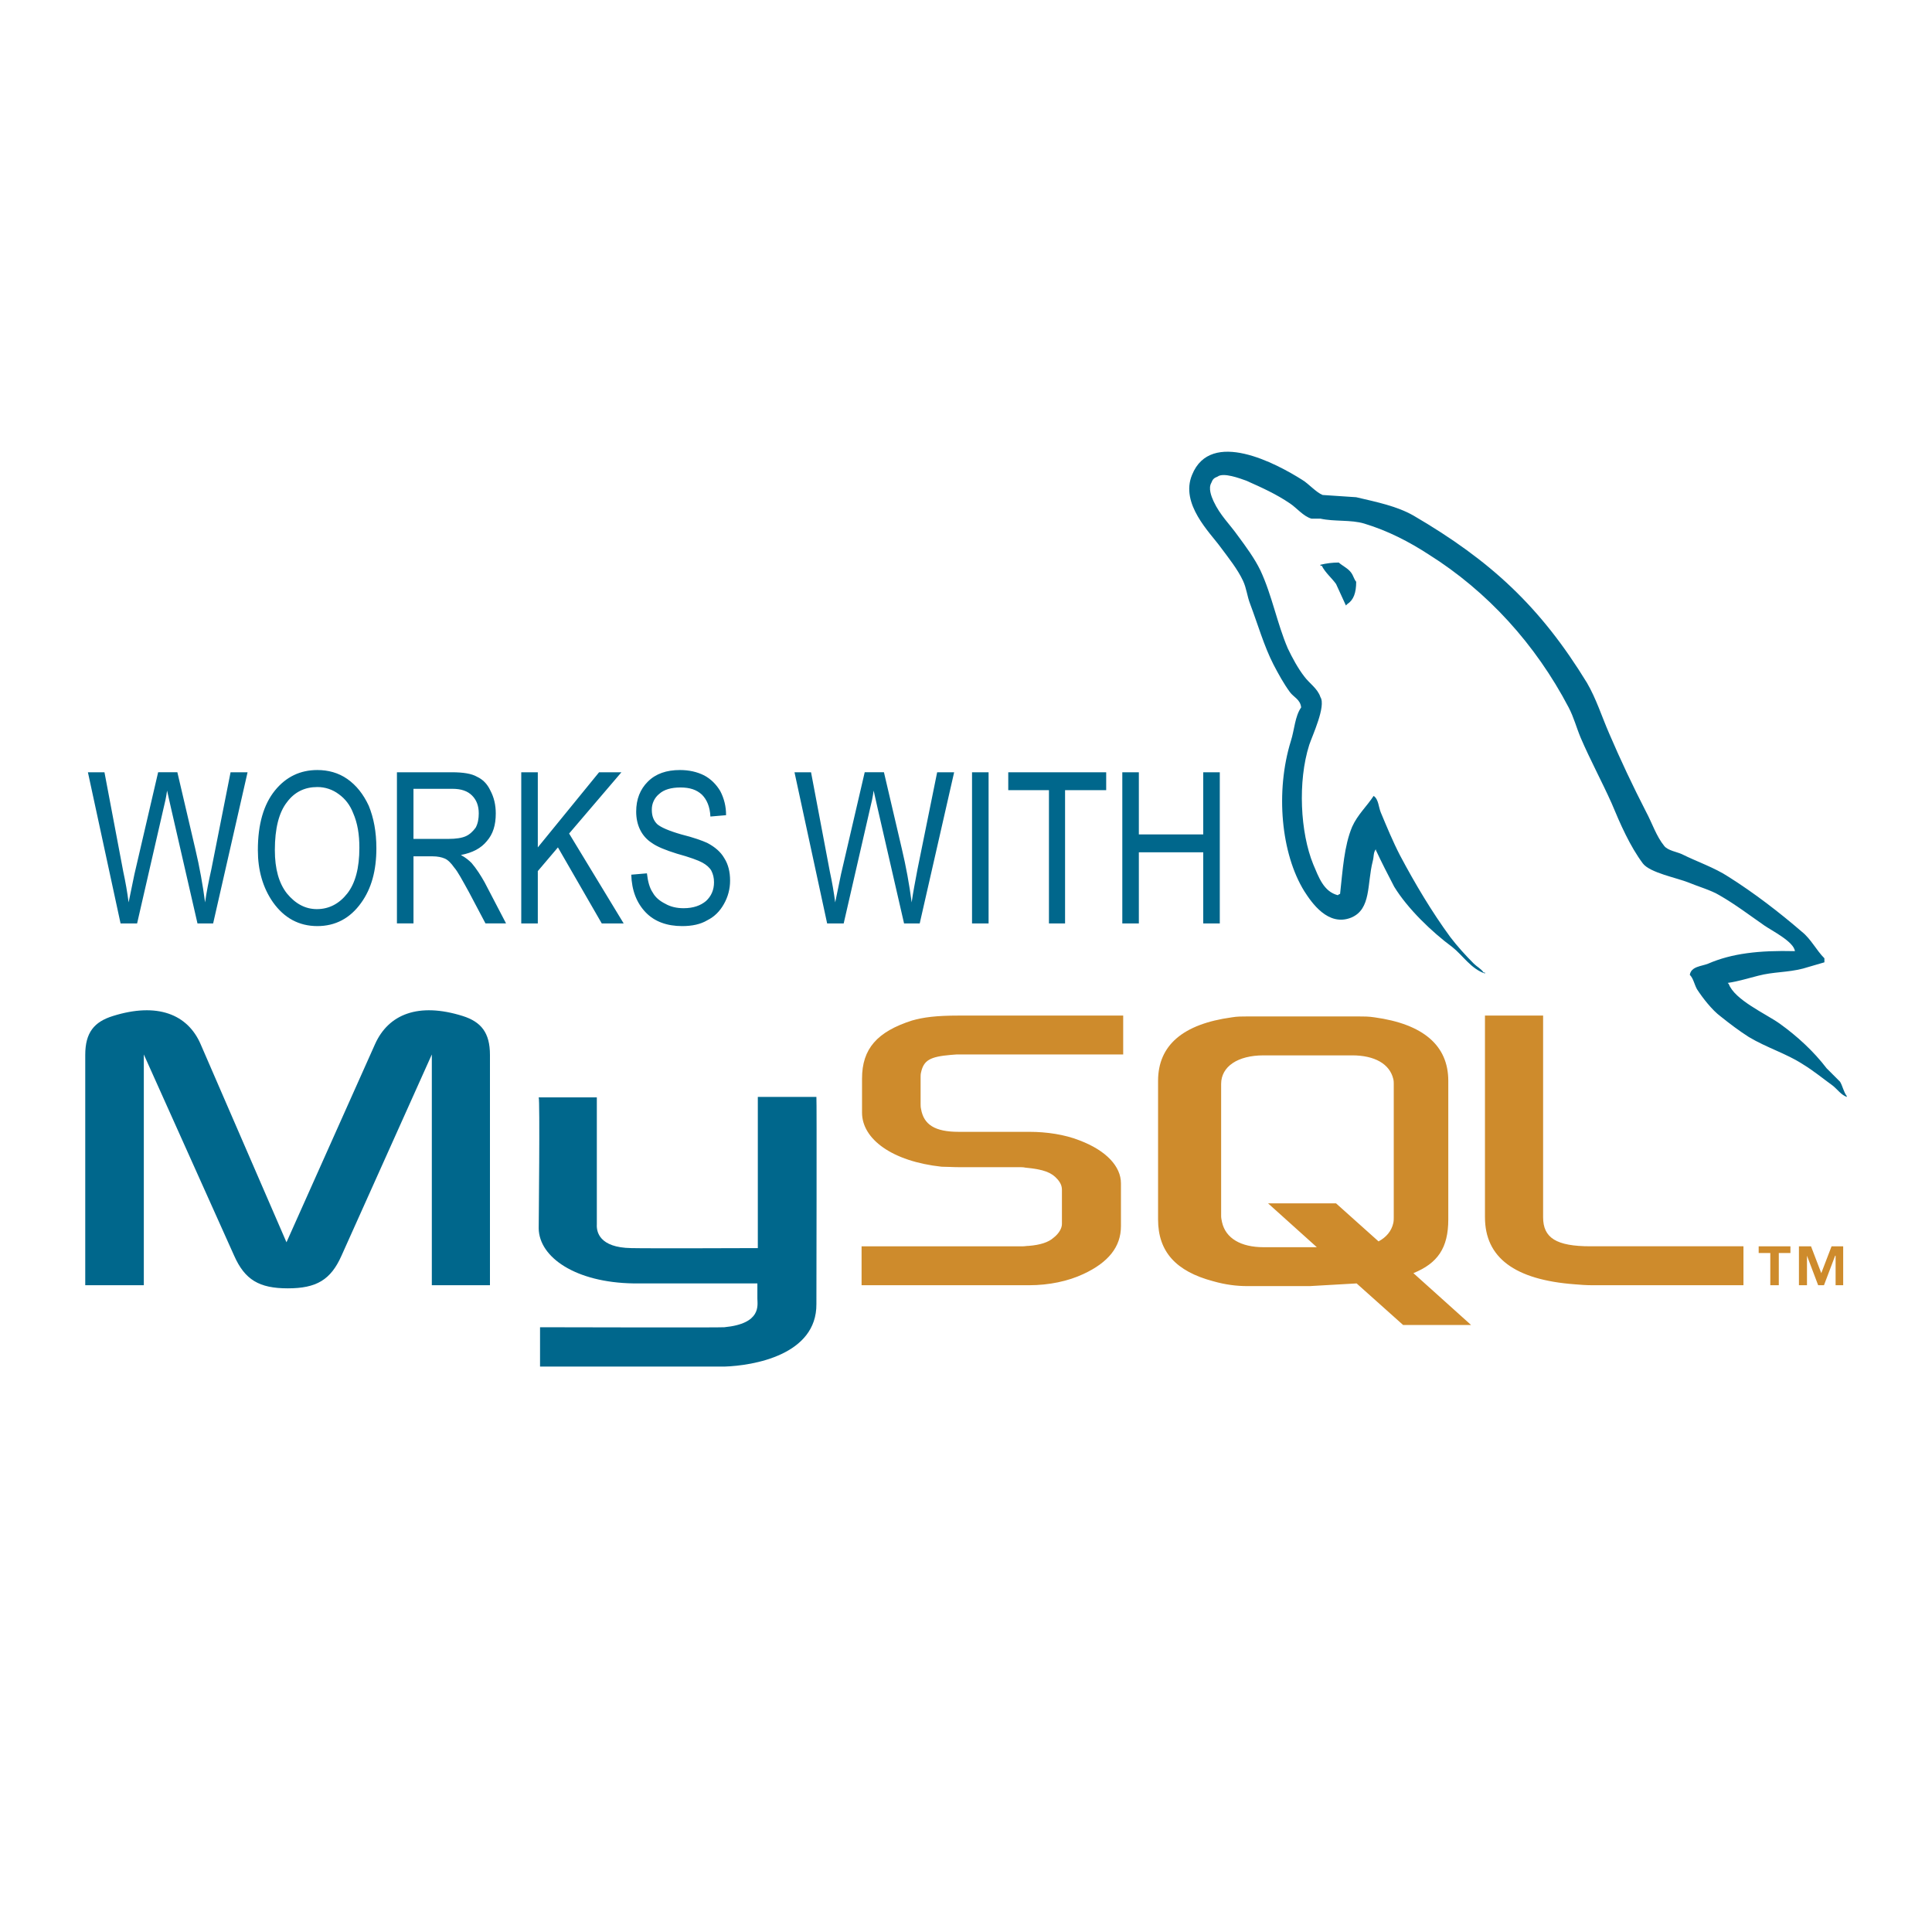
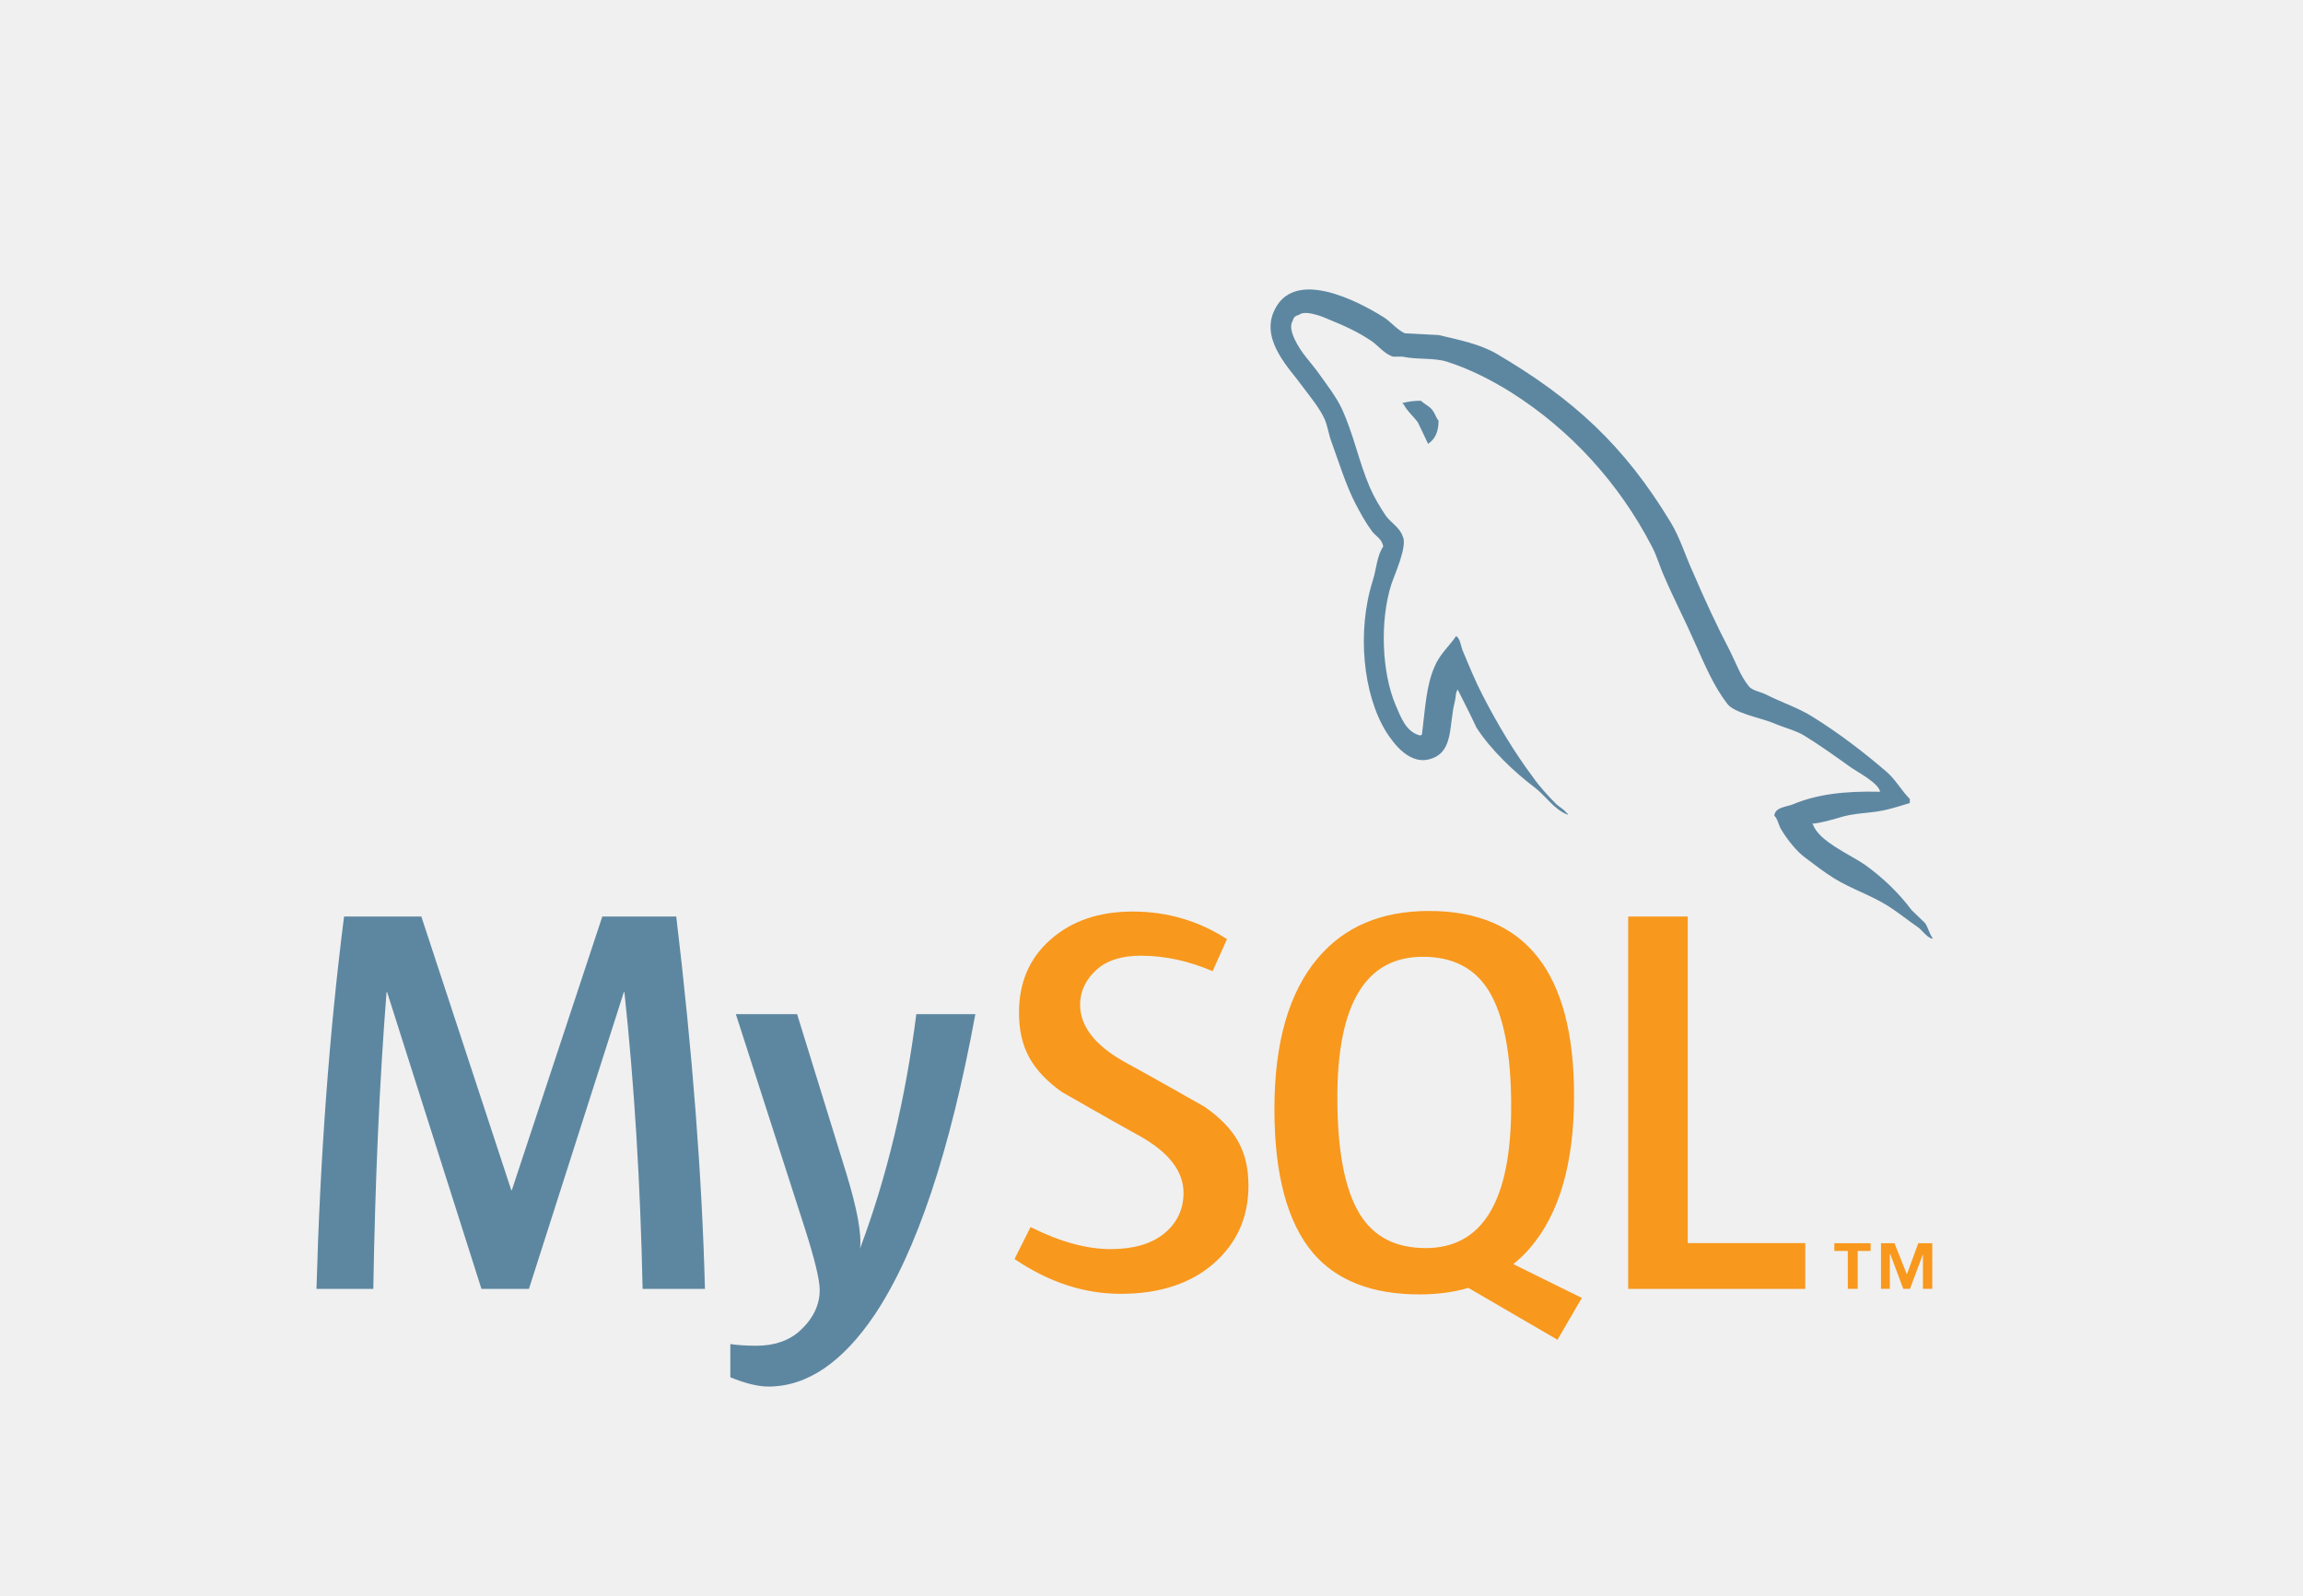
- <svg xmlns="http://www.w3.org/2000/svg" width="2500" height="2500" viewBox="0 0 192.756 192.756">
-   <g fill-rule="evenodd" clip-rule="evenodd">
-     <path fill="#fff" d="M0 0h192.756v192.756H0V0z" />
-     <path d="M8.504 128.227h5.845v-23.023l9.013 20.078c1.07 2.408 2.499 3.256 5.354 3.256 2.856 0 4.284-.848 5.354-3.256l9.013-20.078v23.023h5.8v-22.979c0-2.23-.893-3.303-2.722-3.883-4.417-1.383-7.407-.178-8.745 2.812l-8.834 19.766-8.566-19.766c-1.294-2.99-4.328-4.195-8.745-2.812-1.874.58-2.766 1.652-2.766 3.883v22.979h-.001zM53.746 109.486h5.8v12.672c-.044.713.223 2.32 3.436 2.365 1.606.043 12.537 0 12.626 0v-15.082h5.845c.044 0 0 20.568 0 20.658.044 5.086-6.291 6.156-9.191 6.246H53.88v-3.926s18.338.045 18.382 0c3.748-.357 3.302-2.23 3.302-2.855v-1.518H63.205c-5.756-.088-9.415-2.588-9.459-5.488 0-.267.134-12.937 0-13.072zM179.076 94.896c-3.568-.089-6.291.223-8.656 1.249-.668.268-1.695.268-1.828 1.116.357.355.445.936.713 1.428.58.893 1.518 2.096 2.365 2.721.893.715 1.83 1.428 2.811 2.053 1.785 1.07 3.748 1.65 5.398 2.723 1.027.623 2.008 1.428 2.99 2.141.445.357.803.893 1.383 1.115v-.088c-.312-.402-.402-.982-.67-1.43l-1.338-1.338c-1.293-1.695-2.945-3.213-4.686-4.461-1.383-.982-4.506-2.365-5.086-3.971-.045-.045-.09-.045-.09-.09.982-.135 2.143-.49 3.035-.715 1.518-.4 2.9-.312 4.461-.713.715-.224 1.428-.402 2.143-.625v-.402c-.803-.803-1.338-1.918-2.23-2.632-2.275-1.963-4.775-3.882-7.318-5.488-1.428-.937-3.168-1.517-4.684-2.275-.492-.223-1.385-.357-1.74-.803-.805-.982-1.205-2.276-1.83-3.436a123.45 123.45 0 0 1-3.658-7.764c-.758-1.74-1.295-3.48-2.23-5.087-4.641-7.585-9.594-12.18-17.312-16.687-1.65-.937-3.613-1.338-5.711-1.829-1.115-.09-2.23-.134-3.346-.224-.67-.268-1.383-1.115-2.053-1.517-2.543-1.606-9.102-5.131-10.977-.491-1.205 2.9 1.785 5.756 2.855 7.229.76 1.026 1.695 2.187 2.232 3.346.355.758.4 1.517.713 2.32.758 2.008 1.383 4.194 2.32 6.023.49.937 1.025 1.919 1.65 2.767.357.491 1.027.714 1.115 1.517-.625.892-.668 2.231-1.025 3.346-1.562 5.042-.982 11.244 1.338 14.991.715 1.115 2.365 3.569 4.686 2.633 2.008-.848 1.561-3.347 2.141-5.622.135-.491.045-.848.312-1.205v.089c.58 1.249 1.205 2.454 1.83 3.658 1.338 2.187 3.748 4.507 5.801 6.023 1.025.803 1.873 2.187 3.256 2.632v-.09h-.133c-.268-.4-.67-.579-.982-.892-.803-.803-1.695-1.785-2.365-2.677-1.828-2.499-3.479-5.265-4.996-8.121-.715-1.383-1.34-2.9-1.918-4.283-.225-.535-.225-1.338-.715-1.651-.67 1.026-1.605 1.874-2.143 3.079-.803 1.919-.936 4.283-1.203 6.693-.18.089-.135.044-.225.134-1.426-.357-1.918-1.83-2.453-3.079-1.293-3.168-1.562-8.254-.402-11.913.312-.937 1.697-3.882 1.117-4.774-.27-.848-1.117-1.383-1.607-2.052-.625-.803-1.205-1.874-1.65-2.811-1.07-2.499-1.562-5.265-2.723-7.763-.58-1.205-1.471-2.41-2.23-3.436-.848-1.205-1.785-2.052-2.453-3.48-.223-.491-.535-1.294-.223-1.83.133-.357.268-.491.623-.625.58-.446 2.232.179 2.855.401 1.607.714 2.99 1.339 4.373 2.276.67.446 1.34 1.293 2.143 1.517h.893c1.428.312 3.033.089 4.371.491 2.365.713 4.506 1.829 6.426 3.079 5.889 3.703 10.664 8.968 13.965 15.259.535 1.026.758 1.963 1.205 3.034.938 2.187 2.141 4.417 3.078 6.514.893 2.142 1.83 4.284 3.123 6.023.715.937 3.391 1.428 4.596 1.918.848.357 2.23.758 3.035 1.25 1.561.892 3.033 2.008 4.506 3.034.712.496 2.942 1.611 3.032 2.548z" fill="#00678c" />
-     <path d="M133.566 56.124a7.59 7.59 0 0 0-1.828.224v.089h.133c.357.714.982 1.205 1.428 1.829.312.714.67 1.428.982 2.142l.133-.134c.625-.401.893-1.115.893-2.23-.223-.268-.268-.58-.49-.893-.313-.447-.848-.67-1.251-1.027z" fill="#00678c" />
-     <path d="M85.96 128.227h16.731c1.963 0 3.881-.402 5.398-1.117 2.498-1.158 3.748-2.721 3.748-4.773v-4.283c0-1.65-1.428-3.256-4.148-4.283-1.473-.58-3.258-.848-4.998-.848h-7.049c-2.365 0-3.48-.715-3.748-2.275-.045-.178-.045-.357-.045-.535v-2.633c0-.178 0-.312.045-.49.268-1.205.892-1.562 2.945-1.74.178 0 .401-.045.58-.045h16.642v-3.881H95.687c-2.365 0-3.57.178-4.685.49-3.48 1.115-4.997 2.811-4.997 5.801v3.391c0 2.633 2.989 4.863 7.942 5.398.58 0 1.115.045 1.695.045h6.024c.223 0 .445 0 .623.045 1.875.178 2.633.49 3.213 1.158.312.357.447.67.447 1.072v3.391c0 .402-.268.938-.848 1.383-.492.447-1.34.715-2.455.803-.223 0-.4.045-.625.045H85.96v3.881zM148.156 121.443c0 4.016 2.945 6.246 8.969 6.693.535.045 1.115.09 1.65.09h15.17v-3.883h-15.26c-3.436 0-4.729-.848-4.729-2.9v-20.121h-5.801v20.121h.001zM115.541 121.666v-13.83c0-3.525 2.453-5.666 7.361-6.336.492-.09 1.072-.09 1.562-.09h11.064c.535 0 1.027 0 1.607.09 4.863.67 7.361 2.811 7.361 6.336v13.83c0 2.857-1.07 4.373-3.48 5.355l5.756 5.176h-6.781l-4.641-4.15-4.686.268h-6.201c-1.07 0-2.186-.133-3.436-.49-3.701-.983-5.486-2.946-5.486-6.159zm6.291-.355c0 .223.045.4.09.625.357 1.605 1.873 2.498 4.148 2.498h5.311l-4.863-4.373h6.781l4.238 3.793c.76-.402 1.295-1.027 1.473-1.83.045-.223.045-.4.045-.58v-13.295c0-.135 0-.312-.045-.492-.357-1.516-1.873-2.363-4.105-2.363h-8.834c-2.588 0-4.238 1.115-4.238 2.855v13.162h-.001zM176.623 128.227h.848v-3.213h1.16v-.67h-3.168v.67h1.16v3.213zm6.514 0h.758v-3.883h-1.16l-1.025 2.678-1.025-2.678h-1.205v3.883h.803v-2.945l1.115 2.945h.58l1.115-2.945h.045v2.945h-.001z" fill="#ce8b2c" />
-     <path d="M12.029 92.13L8.771 77.049h1.651l1.874 9.905c.223 1.026.402 2.052.536 3.078l.58-2.811 2.365-10.173h1.918l1.785 7.63c.446 1.874.758 3.658.981 5.354.134-.981.357-2.097.625-3.301l1.918-9.682H24.7L21.265 92.13h-1.562l-2.632-11.467-.402-1.785c-.089.669-.223 1.25-.357 1.785L13.679 92.13h-1.65zM25.727 84.813c0-2.588.58-4.551 1.695-5.935 1.116-1.383 2.543-2.052 4.239-2.052 1.07 0 2.097.268 2.989.892s1.606 1.517 2.142 2.677c.491 1.204.759 2.587.759 4.238 0 2.231-.491 4.016-1.518 5.443-1.115 1.562-2.587 2.32-4.372 2.32-1.83 0-3.302-.803-4.417-2.365-1.027-1.47-1.517-3.21-1.517-5.218zm1.695 0c0 1.874.401 3.302 1.205 4.328.848 1.026 1.829 1.562 2.989 1.562 1.205 0 2.231-.536 3.034-1.562s1.205-2.543 1.205-4.551c0-1.338-.178-2.454-.625-3.479-.312-.803-.803-1.428-1.428-1.874a3.529 3.529 0 0 0-2.142-.714c-1.25 0-2.276.49-3.034 1.517-.803 1.025-1.204 2.631-1.204 4.773zM39.602 92.13V77.049h5.488c1.115 0 1.963.134 2.499.446.58.268 1.026.714 1.338 1.383.357.669.536 1.428.536 2.275 0 1.161-.268 2.053-.892 2.767-.581.714-1.428 1.16-2.588 1.383.491.268.803.536 1.071.803.491.58.893 1.205 1.294 1.918l2.141 4.105h-2.052l-1.651-3.124c-.669-1.205-1.115-2.052-1.472-2.454-.312-.446-.625-.759-.937-.893s-.714-.223-1.249-.223h-1.874v6.693h-1.652v.002zm1.651-8.433h3.48c.758 0 1.338-.089 1.74-.268.401-.178.713-.491.981-.848.223-.402.312-.893.312-1.428 0-.758-.223-1.338-.669-1.784-.446-.446-1.071-.669-1.963-.669h-3.882v4.997h.001zM52.006 92.13V77.049h1.651v7.496l6.113-7.496H62l-5.22 6.113 5.443 8.968h-2.186l-4.372-7.585-2.008 2.365v5.22h-1.651zM62.982 87.267l1.562-.134c.089.803.268 1.472.58 1.918.268.491.714.848 1.249 1.115.536.312 1.16.446 1.83.446.981 0 1.695-.268 2.231-.713.535-.491.803-1.116.803-1.874 0-.446-.089-.803-.268-1.16-.178-.312-.491-.58-.893-.803-.401-.223-1.249-.535-2.543-.892-1.16-.357-2.008-.714-2.499-1.071a3.256 3.256 0 0 1-1.16-1.294c-.268-.536-.402-1.16-.402-1.829 0-1.25.402-2.231 1.16-2.99.803-.803 1.874-1.16 3.212-1.16.892 0 1.695.178 2.409.535.669.357 1.205.892 1.606 1.562a5.06 5.06 0 0 1 .58 2.409l-1.562.134c-.045-.981-.357-1.695-.848-2.186-.536-.491-1.205-.714-2.141-.714-.938 0-1.651.223-2.098.625a1.99 1.99 0 0 0-.758 1.606c0 .625.179 1.071.536 1.428.356.312 1.16.669 2.409 1.026 1.249.312 2.097.625 2.588.848.759.401 1.338.892 1.695 1.517.402.625.58 1.383.58 2.231a4.67 4.67 0 0 1-.625 2.364c-.402.714-.937 1.25-1.651 1.606-.669.401-1.517.58-2.499.58-1.517 0-2.766-.446-3.658-1.383s-1.381-2.186-1.425-3.747zM82.524 92.13l-3.257-15.081h1.651l1.874 9.905c.223 1.026.401 2.052.536 3.078l.58-2.811 2.364-10.173h1.919l1.784 7.63a52.74 52.74 0 0 1 .982 5.354c.134-.981.357-2.097.58-3.301l1.963-9.682h1.695L91.76 92.13h-1.562l-2.633-11.467-.401-1.785c-.089.669-.223 1.25-.357 1.785L84.175 92.13h-1.651zM96.98 92.13V77.049h1.651V92.13H96.98zM104.654 92.13V78.834h-4.06v-1.785h9.771v1.785h-4.103V92.13h-1.608zM111.973 92.13V77.049h1.65v6.202h6.424v-6.202h1.652V92.13h-1.652v-7.094h-6.424v7.094h-1.65z" fill="#00678c" />
-   </g>
+ <svg xmlns="http://www.w3.org/2000/svg" width="2500" height="1733" viewBox="-18.458 6.58 191.151 132.49">
+   <path d="M-18.458 6.58h191.151v132.49H-18.458V6.58z" fill="none" />
+   <path d="M40.054 113.583h-5.175c-.183-8.735-.687-16.947-1.511-24.642h-.046l-7.879 24.642h-3.94l-7.832-24.642h-.045c-.581 7.388-.947 15.602-1.099 24.642H7.81c.304-10.993 1.068-21.299 2.289-30.919h6.414l7.465 22.719h.046l7.511-22.719h6.137c1.344 11.268 2.138 21.575 2.382 30.919M62.497 90.771c-2.107 11.434-4.887 19.742-8.337 24.928-2.688 3.992-5.633 5.99-8.84 5.99-.855 0-1.91-.258-3.16-.77v-2.757c.611.088 1.328.138 2.152.138 1.498 0 2.702-.412 3.62-1.238 1.098-1.006 1.647-2.137 1.647-3.388 0-.858-.428-2.612-1.282-5.268L42.618 90.77h5.084l4.076 13.19c.916 2.995 1.298 5.086 1.145 6.277 2.229-5.953 3.786-12.444 4.673-19.468h4.901v.002z" fill="#5d87a1" />
+   <path d="M131.382 113.583h-14.7V82.664h4.945v27.113h9.755v3.806zM112.834 114.33l-5.684-2.805c.504-.414.986-.862 1.42-1.381 2.416-2.838 3.621-7.035 3.621-12.594 0-10.229-4.014-15.346-12.045-15.346-3.938 0-7.01 1.298-9.207 3.895-2.414 2.84-3.619 7.022-3.619 12.551 0 5.435 1.068 9.422 3.205 11.951 1.955 2.291 4.902 3.438 8.843 3.438 1.47 0 2.819-.18 4.048-.543l7.4 4.308 2.018-3.474zm-18.413-6.934c-1.252-2.014-1.878-5.248-1.878-9.707 0-7.785 2.365-11.682 7.1-11.682 2.475 0 4.289.932 5.449 2.792 1.25 2.017 1.879 5.222 1.879 9.619 0 7.849-2.367 11.774-7.099 11.774-2.476.001-4.29-.928-5.451-2.796M85.165 105.013c0 2.622-.962 4.773-2.884 6.458-1.924 1.678-4.504 2.519-7.737 2.519-3.024 0-5.956-.966-8.794-2.888l1.329-2.655c2.442 1.223 4.653 1.831 6.638 1.831 1.863 0 3.319-.413 4.375-1.232 1.055-.822 1.684-1.975 1.684-3.433 0-1.837-1.281-3.407-3.631-4.722-2.167-1.19-6.501-3.678-6.501-3.678-2.349-1.712-3.525-3.55-3.525-6.578 0-2.506.877-4.529 2.632-6.068 1.757-1.545 4.024-2.315 6.803-2.315 2.87 0 5.479.769 7.829 2.291l-1.192 2.656c-2.01-.854-3.994-1.281-5.951-1.281-1.585 0-2.809.381-3.66 1.146-.858.762-1.387 1.737-1.387 2.933 0 1.828 1.308 3.418 3.722 4.759 2.196 1.192 6.638 3.723 6.638 3.723 2.409 1.709 3.612 3.53 3.612 6.534" fill="#f8981d" />
+   <path d="M137.59 72.308c-2.99-.076-5.305.225-7.248 1.047-.561.224-1.453.224-1.531.933.303.3.338.784.601 1.198.448.747 1.229 1.752 1.942 2.276.783.6 1.569 1.194 2.393 1.717 1.453.899 3.1 1.422 4.516 2.318.825.521 1.645 1.195 2.471 1.756.406.299.666.784 1.193.971v-.114c-.264-.336-.339-.822-.598-1.196l-1.122-1.082c-1.084-1.456-2.431-2.727-3.884-3.771-1.196-.824-3.812-1.944-4.297-3.322l-.076-.076c.822-.077 1.797-.375 2.578-.604 1.271-.335 2.43-.259 3.734-.594.6-.15 1.195-.338 1.797-.523v-.337c-.676-.673-1.158-1.567-1.869-2.203-1.902-1.643-3.998-3.25-6.164-4.595-1.16-.749-2.652-1.231-3.887-1.868-.445-.225-1.195-.336-1.457-.71-.67-.822-1.047-1.904-1.533-2.877-1.08-2.053-2.129-4.331-3.061-6.502-.674-1.456-1.084-2.91-1.906-4.257-3.85-6.35-8.031-10.196-14.457-13.971-1.381-.786-3.024-1.121-4.779-1.533l-2.803-.148c-.598-.262-1.197-.973-1.719-1.309-2.132-1.344-7.621-4.257-9.189-.411-1.01 2.431 1.494 4.821 2.354 6.054.635.856 1.458 1.83 1.902 2.802.263.635.337 1.309.6 1.98.598 1.644 1.157 3.473 1.943 5.007.41.782.857 1.604 1.381 2.312.3.414.822.597.936 1.272-.521.744-.562 1.867-.861 2.801-1.344 4.221-.819 9.45 1.086 12.552.596.934 2.018 2.99 3.92 2.202 1.684-.672 1.311-2.801 1.795-4.668.111-.451.038-.747.262-1.043v.073c.521 1.045 1.047 2.052 1.53 3.1 1.159 1.829 3.177 3.735 4.858 5.002.895.676 1.604 1.832 2.725 2.245V74.1h-.074c-.227-.335-.559-.485-.857-.745-.674-.673-1.42-1.495-1.943-2.241-1.566-2.093-2.952-4.41-4.182-6.801-.602-1.16-1.121-2.428-1.606-3.586-.226-.447-.226-1.121-.601-1.346-.562.821-1.381 1.532-1.791 2.538-.711 1.609-.785 3.588-1.049 5.646l-.147.072c-1.19-.299-1.604-1.53-2.056-2.575-1.119-2.654-1.307-6.914-.336-9.976.26-.783 1.385-3.249.936-3.995-.225-.715-.973-1.122-1.383-1.685-.482-.708-1.01-1.604-1.346-2.39-.896-2.091-1.347-4.408-2.312-6.498-.451-.974-1.234-1.982-1.868-2.879-.712-1.008-1.495-1.718-2.058-2.913-.186-.411-.447-1.083-.148-1.53.073-.3.225-.412.523-.487.484-.409 1.867.111 2.352.336 1.385.56 2.543 1.083 3.699 1.867.523.375 1.084 1.085 1.755 1.272h.786c1.193.26 2.538.072 3.661.41 1.979.636 3.772 1.569 5.38 2.576 4.893 3.103 8.928 7.512 11.652 12.778.447.858.637 1.644 1.045 2.539.787 1.832 1.76 3.7 2.541 5.493.785 1.755 1.533 3.547 2.654 5.005.559.784 2.805 1.195 3.812 1.606.745.335 1.905.633 2.577 1.044 1.271.783 2.537 1.682 3.732 2.543.595.448 2.465 1.382 2.576 2.13M99.484 39.844a5.82 5.82 0 0 0-1.529.188v.075h.072c.301.597.824 1.011 1.197 1.532.301.599.562 1.193.857 1.791l.072-.074c.527-.373.789-.971.789-1.868-.227-.264-.262-.522-.451-.784-.22-.374-.705-.56-1.007-.86" fill="#5d87a1" />
+   <path d="M141.148 113.578h.774v-3.788h-1.161l-.947 2.585-1.029-2.585h-1.118v3.788h.731v-2.882h.041l1.078 2.882h.557l1.074-2.882v2.882zm-6.235 0h.819v-3.146h1.072v-.643h-3.008v.643h1.115l.002 3.146z" fill="#f8981d" />
</svg>
